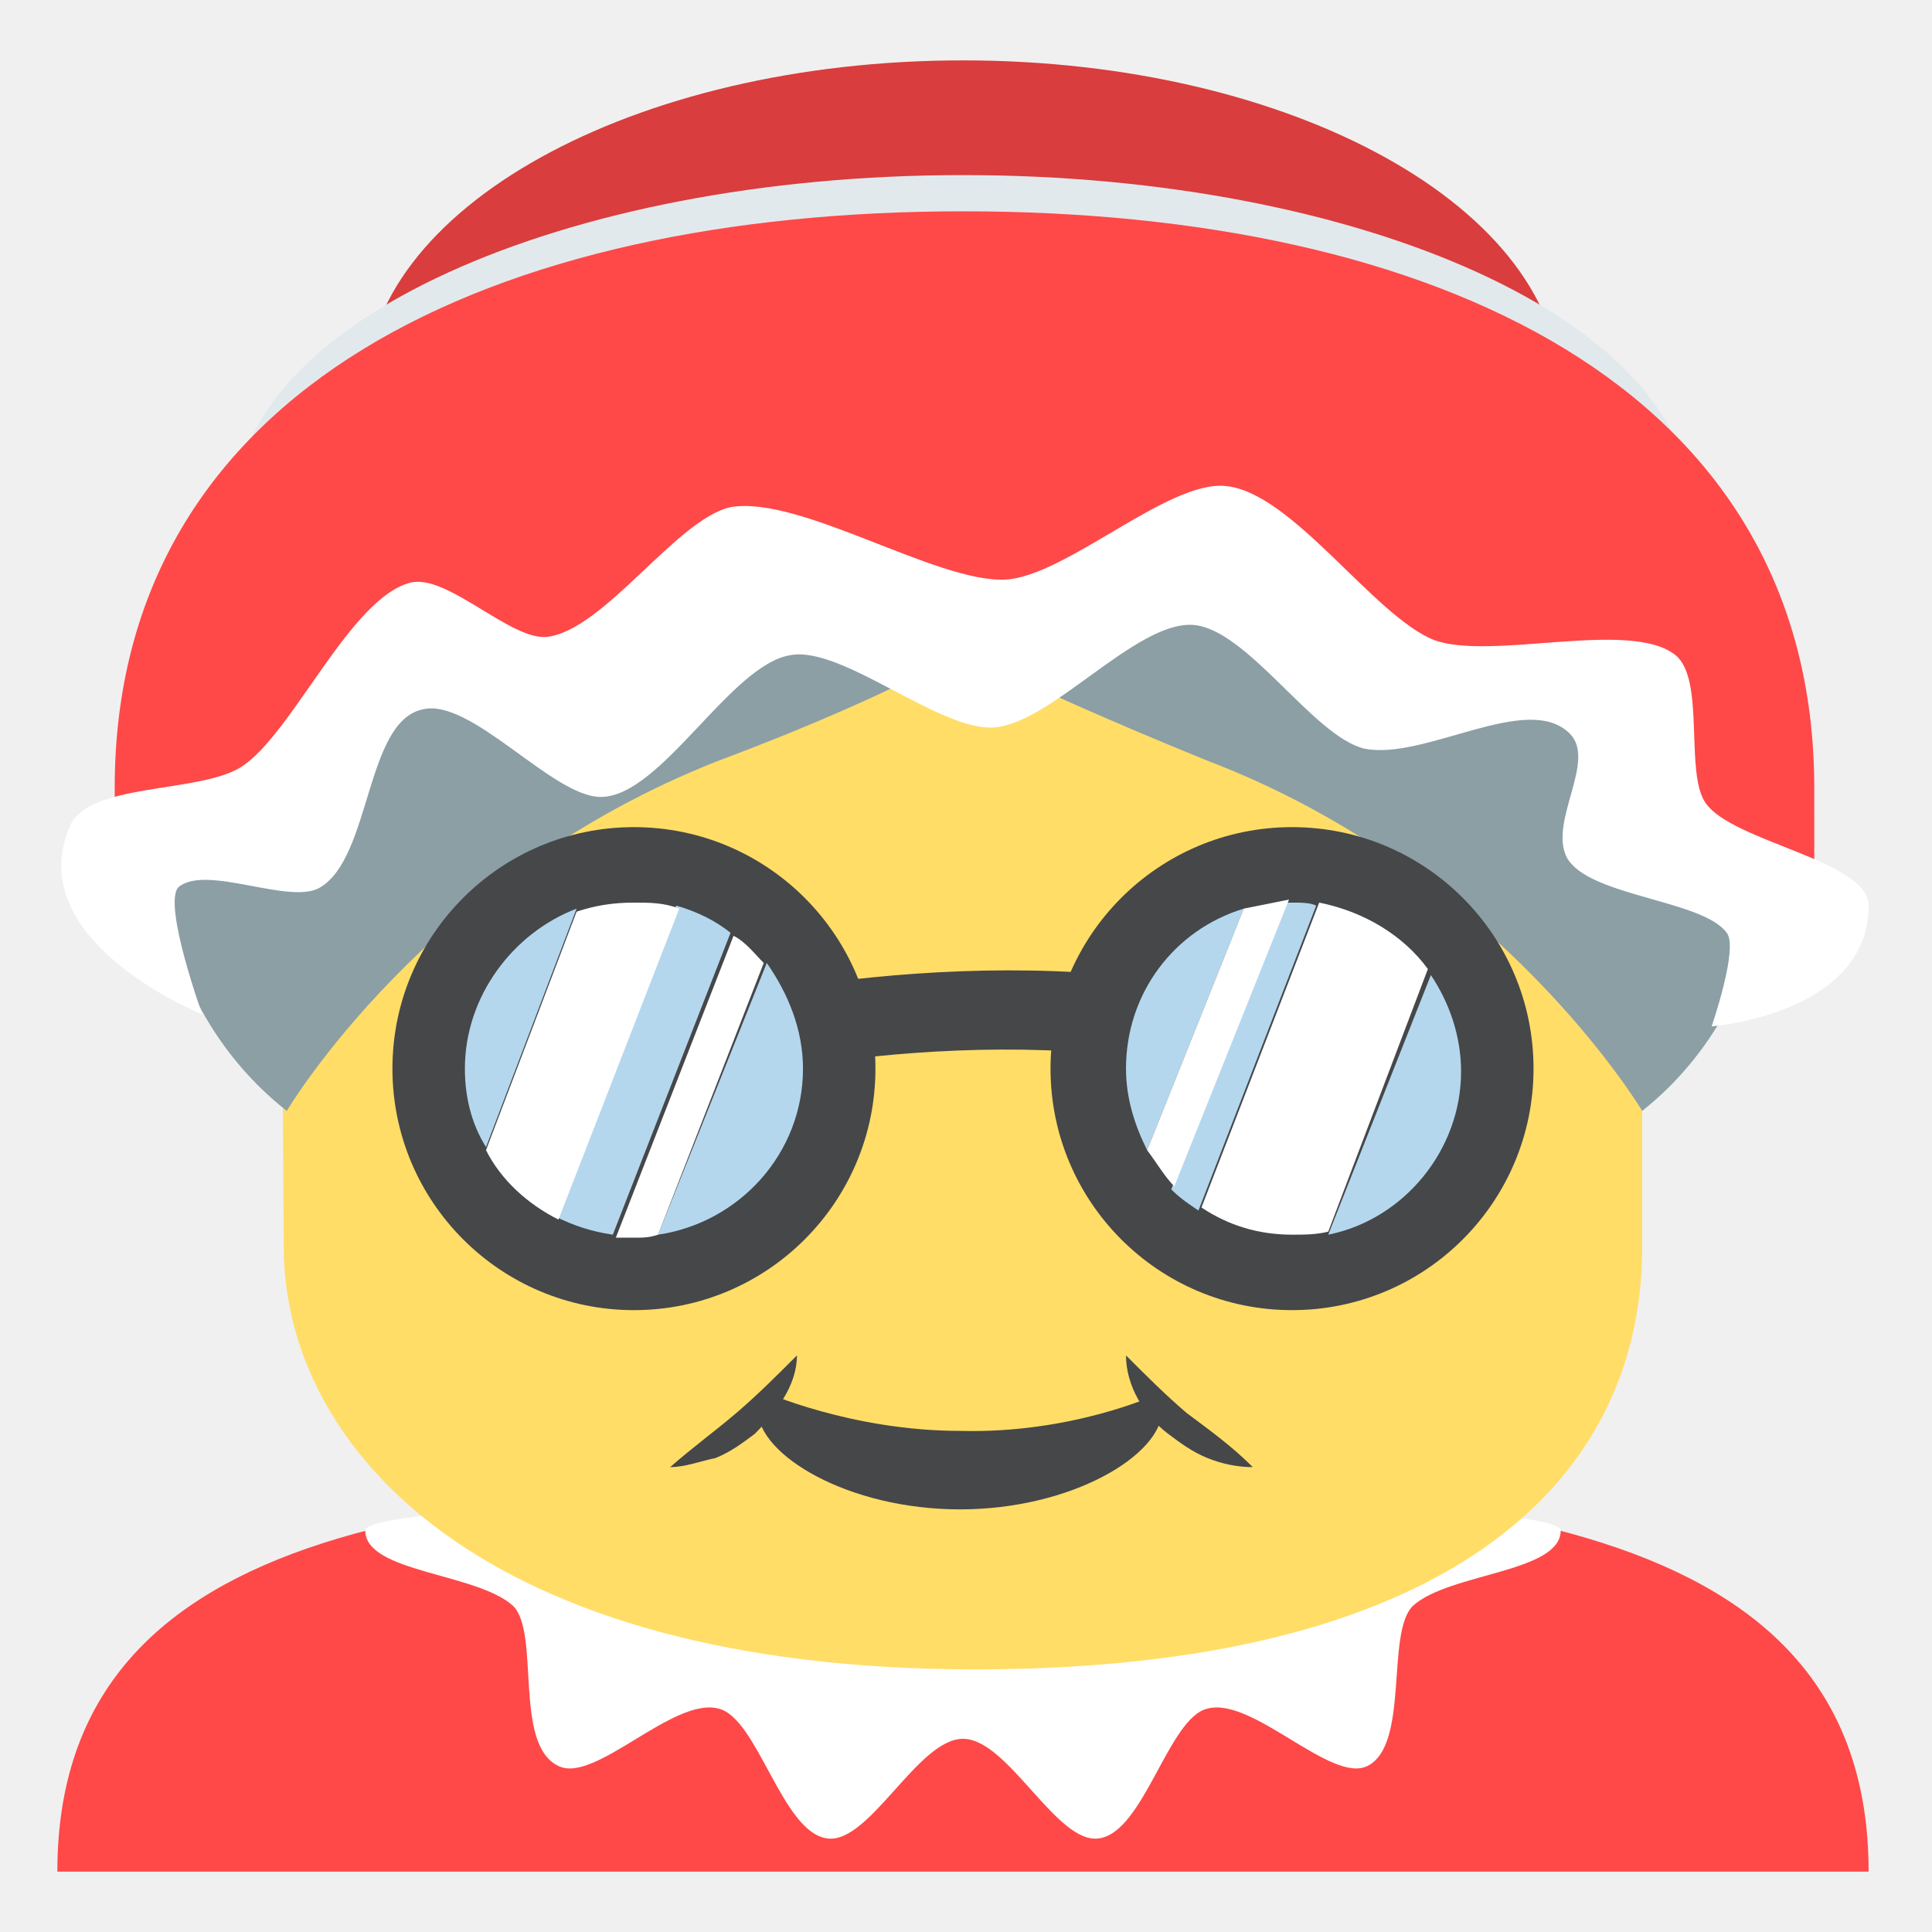
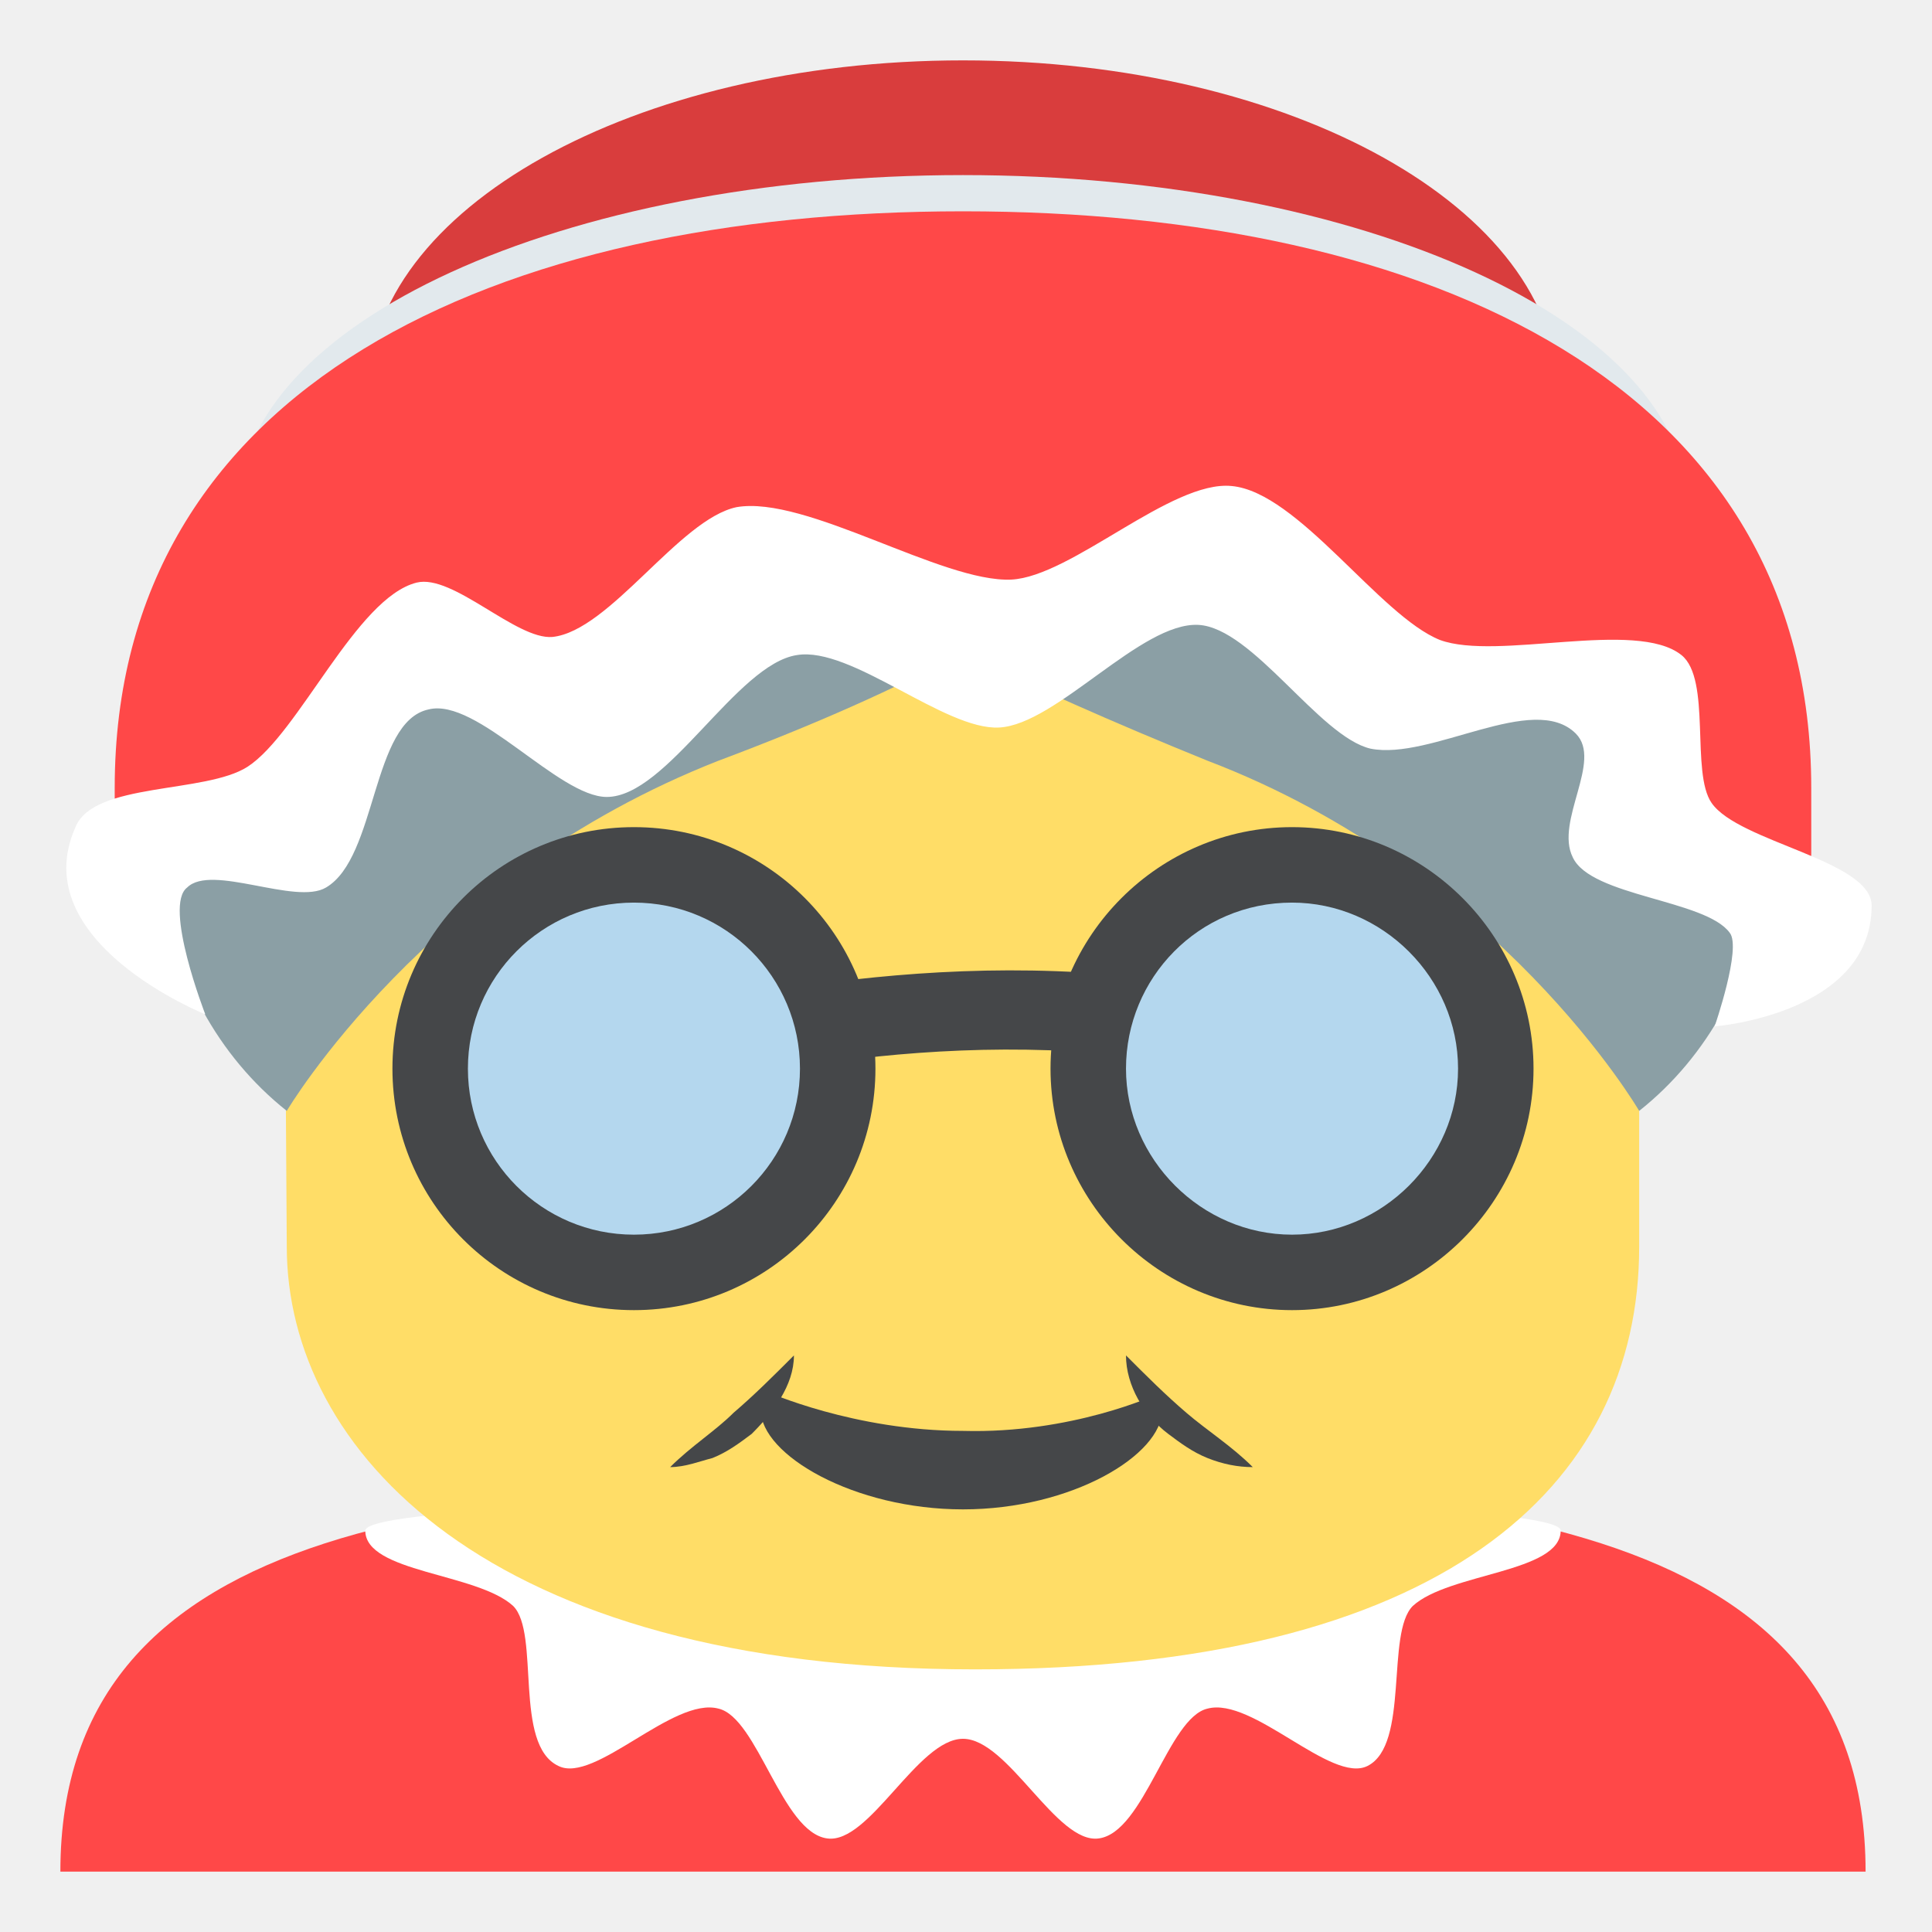
<svg xmlns="http://www.w3.org/2000/svg" viewBox="0 0 64 64" enable-background="new 0 0 64 64">
-   <ellipse cx="31.9" cy="13" rx="19.8" ry="11" fill="#d93d3d" />
-   <ellipse cx="31.9" cy="16.8" rx="24.1" ry="11" fill="#e2e9ed" />
-   <path d="m61.9 62h-60c0-11.8 13.4-12.9 30-12.9 16.6 0 30 1.1 30 12.9" fill="#ff4848" />
-   <path d="m51.7 50.7c0 1.4-3.7 1.4-4.9 2.5-.9.9-.1 4.6-1.5 5.3-1.2.6-3.8-2.3-5.3-1.9-1.3.3-2.1 4.1-3.6 4.3-1.4.2-3-3.3-4.5-3.3-1.5 0-3.1 3.5-4.5 3.3-1.5-.2-2.3-4-3.6-4.3-1.5-.4-4.1 2.5-5.3 1.9-1.5-.7-.6-4.4-1.5-5.3-1.2-1.1-4.9-1.1-4.9-2.5 0-1.4 39.6-1.4 39.6 0" fill="#fff" />
-   <path d="m54.4 25.9c-13.9-13.9-31.2-13.9-45.1 0l.1 15.4c0 6.7 6.6 14 22.9 14 15.4 0 22.1-6 22.1-14v-15.4" fill="#ffdd67" />
-   <path d="m38.3 46.2c.1.1.2.3.2.5 0 1.5-3 3.3-6.7 3.3s-6.7-1.8-6.7-3.3c0-.2.1-.4.2-.6 0 0 2.9 1.3 6.5 1.3 3.7.1 6.5-1.2 6.5-1.2" fill="#454749" />
-   <path d="m31.9 8.3c-27 0-31.7 21.2-22.4 28.5 0 0 4.6-7.8 14.3-11.6 3.2-1.2 5.9-2.4 8.1-3.6 2.2 1.1 4.9 2.3 8.1 3.6 9.7 3.7 14.4 11.6 14.4 11.6 9.2-7.3 4.5-28.5-22.5-28.5" fill="#8b9fa5" />
+   <ellipse cx="31.9" cy="13" rx="19.7" ry="11" fill="#d93d3d" />
+   <ellipse cx="31.9" cy="16.8" rx="24" ry="11" fill="#e2e9ed" />
+   <path d="M61.8,62H2c0-11.8,13.4-12.9,29.9-12.9C48.4,49.1,61.8,50.2,61.8,62z" fill="#ff4848" />
+   <path d="m51.7 50.7c0 1.4-3.7 1.4-4.9 2.5-.9.9-.1 4.6-1.5 5.3-1.2.6-3.8-2.3-5.3-1.9-1.3.3-2.1 4.1-3.6 4.3-1.4.2-3-3.3-4.5-3.3-1.5 0-3.1 3.5-4.5 3.3-1.5-.2-2.3-4-3.6-4.3-1.5-.4-4.1 2.5-5.3 1.9-1.5-.7-.6-4.4-1.5-5.3-1.2-1.1-4.9-1.1-4.9-2.5.1-1.4 39.6-1.4 39.6 0" fill="#fff" />
+   <path d="m54.3 25.9c-13.8-13.9-31.1-13.9-44.9 0l.1 15.4c0 6.7 6.6 14 22.8 14 15.4 0 22-6 22-14v-15.4" fill="#ffdd67" />
+   <path d="m38.3 46.2c.1.1.2.3.2.5 0 1.5-3 3.3-6.6 3.3s-6.7-1.8-6.7-3.3c0-.2.1-.4.2-.6 0 0 2.9 1.3 6.5 1.3 3.6.1 6.4-1.2 6.4-1.2" fill="#454749" />
+   <path d="m31.9 8.3c-26.9 0-31.6 21.2-22.4 28.5 0 0 4.6-7.8 14.3-11.6 3.2-1.2 5.9-2.4 8.1-3.6 2.2 1.1 4.9 2.3 8.1 3.6 9.7 3.7 14.3 11.6 14.3 11.6 9.2-7.3 4.5-28.5-22.4-28.5" fill="#8b9fa5" />
  <g fill="#454749">
-     <path d="m41.5 48.6c-.5 0-1-.1-1.5-.3-.5-.2-.9-.5-1.3-.8-.8-.6-1.4-1.6-1.4-2.6.7.7 1.3 1.3 2 1.9.8.6 1.5 1.1 2.2 1.8" />
-     <path d="m22.2 48.6c.8-.7 1.5-1.2 2.2-1.8.7-.6 1.3-1.2 2-1.9 0 1-.7 1.9-1.4 2.6-.4.3-.8.6-1.3.8-.5.1-1 .3-1.5.3" />
-     <path d="m19.2 36.7l-.3-2.7c.7-.1 1.7-.3 2.8-.5 5.2-1 14-2.7 23.4.5l-.9 2.5c-8.8-3-17.1-1.4-22.1-.4-1 .3-2.1.5-2.9.6" />
+     <path d="m41.5 48.6c-.5 0-1-.1-1.5-.3-.5-.2-.9-.5-1.3-.8-.8-.6-1.4-1.6-1.4-2.6.7.7 1.3 1.3 2 1.9.7.6 1.5 1.1 2.2 1.8" />
+     <path d="m22.2 48.6c.7-.7 1.5-1.2 2.1-1.8.7-.6 1.3-1.2 2-1.9 0 1-.7 1.9-1.4 2.6-.4.3-.8.6-1.3.8-.4.1-.9.3-1.4.3" />
+     <path d="m19.3 36.7l-.3-2.7c.7-.1 1.7-.3 2.8-.5 5.2-1 13.9-2.7 23.4.5l-.9 2.5c-8.8-3-17.1-1.4-22-.4-1.2.3-2.2.5-3 .6" />
    <ellipse cx="21" cy="35.4" rx="8" ry="8" />
  </g>
-   <g fill="#b4d7ee">
-     <path d="m15.4 35.4c0 .9.2 1.8.7 2.6l3-7.9c-2.1.8-3.7 2.9-3.7 5.3" />
-     <path d="m21.8 40.9c2.7-.4 4.8-2.7 4.8-5.5 0-1.3-.5-2.5-1.2-3.5l-3.6 9" />
-     <path d="m22.4 30l-4 10.3c.6.3 1.2.5 1.9.6l3.9-10c-.5-.4-1.1-.7-1.8-.9" />
-   </g>
-   <g fill="#fff">
-     <path d="m21 29.9c-.7 0-1.3.1-1.9.3l-3 7.9c.5 1 1.4 1.8 2.4 2.3l4-10.3c-.5-.2-1-.2-1.5-.2" />
-     <path d="m24.3 31l-3.9 10c.2 0 .4 0 .6 0 .3 0 .5 0 .8-.1l3.5-9c-.3-.3-.6-.7-1-.9" />
-   </g>
-   <ellipse cx="42.8" cy="35.4" rx="8" ry="8" fill="#454749" />
-   <g fill="#b4d7ee">
-     <path d="m37.3 35.4c0 1 .3 1.9.7 2.7l3.2-8c-2.3.7-3.9 2.8-3.9 5.3" />
-     <path d="m44 40.9c2.5-.5 4.4-2.8 4.4-5.4 0-1.2-.4-2.3-1-3.2l-3.4 8.6" />
-     <path d="m42.8 29.9c-.1 0-.1 0-.2 0l-3.8 9.5c.3.3.6.5.9.7l3.9-10.1c-.2-.1-.5-.1-.8-.1" />
-   </g>
-   <g fill="#fff">
-     <path d="m43.7 29.9l-3.9 10.1c.9.6 1.9.9 3 .9.4 0 .8 0 1.2-.1l3.3-8.7c-.8-1.1-2.1-1.9-3.6-2.2" />
-     <path d="m41.2 30.1l-3.2 8c.3.4.6.9.9 1.2l3.8-9.5c-.5.1-1 .2-1.5.3" />
-   </g>
-   <path d="m60.1 26.1c0 13.3.7-6.8-28.1-6.8-29 0-28.2 20.1-28.2 6.8 0-13.3 12.6-19.1 28.1-19.1 15.6 0 28.2 5.8 28.2 19.1" fill="#ff4848" />
-   <path d="m6.7 33.6c0 0-6-2.4-4.4-6.2.6-1.5 4.3-1.1 5.7-2 1.7-1.1 3.6-5.6 5.6-6.1 1.2-.3 3.3 1.9 4.5 1.8 1.9-.2 4.3-3.9 6.1-4.3 2.3-.4 6.8 2.5 9.1 2.4 2-.1 5.4-3.3 7.3-3.1 2.2.2 4.9 4.3 6.9 5.1 1.9.7 6.5-.7 8 .5 1 .8.3 3.9 1 4.9.9 1.3 5.4 1.9 5.4 3.4 0 3.6-5.2 4-5.2 4s.9-2.6.5-3.1c-.8-1.1-4.6-1.2-5.3-2.5-.6-1.2 1-3.2.1-4.1-1.4-1.4-4.8.9-6.8.5-1.7-.4-3.9-4-5.7-4.1-1.9-.1-4.7 3.3-6.6 3.4-1.8.1-5-2.7-6.7-2.4-2 .3-4.3 4.7-6.3 4.7-1.6 0-4.3-3.3-5.9-2.9-1.9.4-1.7 4.9-3.4 5.9-1 .6-3.8-.8-4.7 0-.5.6.8 4.2.8 4.2" fill="#fff" />
+   <ellipse cx="21" cy="35.4" rx="5.5" ry="5.5" fill="#b4d7ee" />
+   <path d="m50.8 35.4c0 4.4-3.6 8-8 8-4.4 0-8-3.6-8-8s3.6-8 8-8c4.4 0 8 3.6 8 8" fill="#454749" />
+   <path d="m48.3 35.4c0 3-2.5 5.5-5.5 5.5-3 0-5.5-2.5-5.5-5.5s2.4-5.5 5.5-5.5c3 0 5.5 2.5 5.5 5.5" fill="#b4d7ee" />
+   <path d="m60 26.1c0 13.3.7-6.8-28.1-6.8-28.8 0-28.1 20.1-28.1 6.8 0-13.3 12.6-19.1 28.1-19.1 15.5 0 28.1 5.8 28.1 19.1" fill="#ff4848" />
+   <path d="m6.8 33.6c0 0-6-2.4-4.3-6.2.6-1.5 4.3-1.1 5.7-2 1.7-1.1 3.6-5.6 5.6-6.1 1.2-.3 3.3 1.9 4.5 1.8 1.9-.2 4.2-3.9 6.1-4.3 2.3-.4 6.8 2.5 9.1 2.4 2-.1 5.3-3.3 7.3-3.1 2.2.2 4.9 4.3 6.9 5.1 1.9.7 6.5-.7 8 .5 1 .8.3 3.9 1 4.9.9 1.3 5.3 1.9 5.3 3.4 0 3.6-5.2 4-5.2 4s.9-2.6.5-3.1c-.8-1.1-4.6-1.2-5.2-2.5-.6-1.2 1-3.2.1-4.1-1.4-1.4-4.8.9-6.8.5-1.7-.4-3.9-4-5.7-4.1-1.9-.1-4.7 3.3-6.6 3.4-1.8.1-4.9-2.7-6.7-2.4-2 .3-4.3 4.7-6.3 4.7-1.6 0-4.3-3.3-5.9-2.9-1.9.4-1.7 4.9-3.4 5.9-1 .6-3.8-.8-4.6 0-.8.6.6 4.2.6 4.2" fill="#fff" />
</svg>
